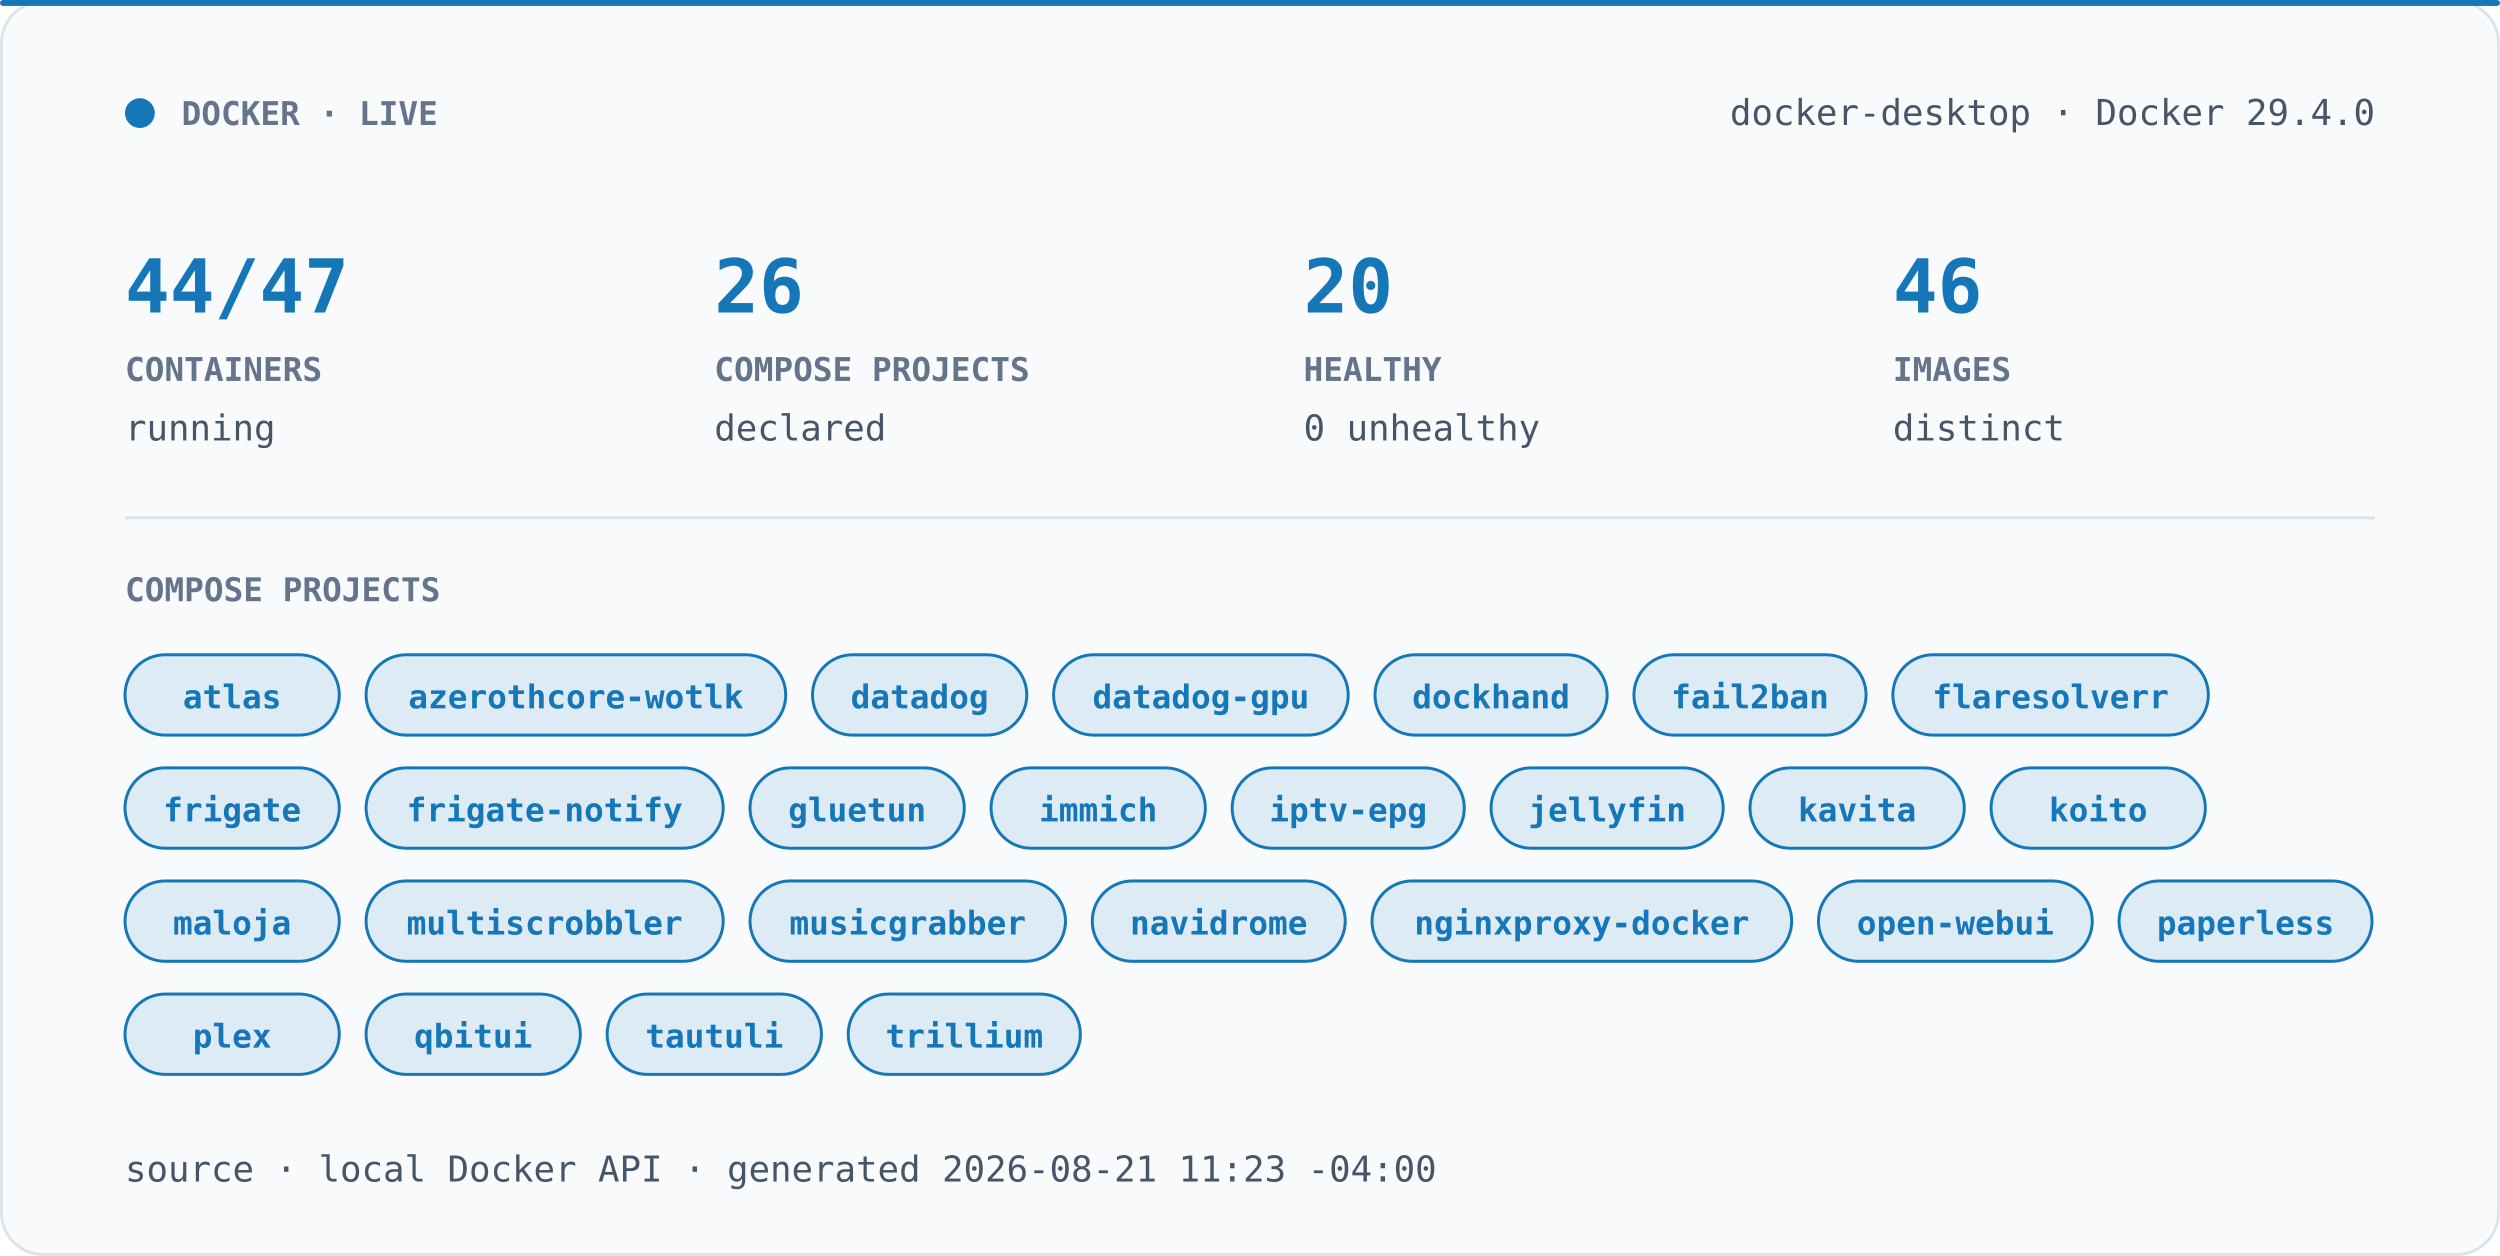
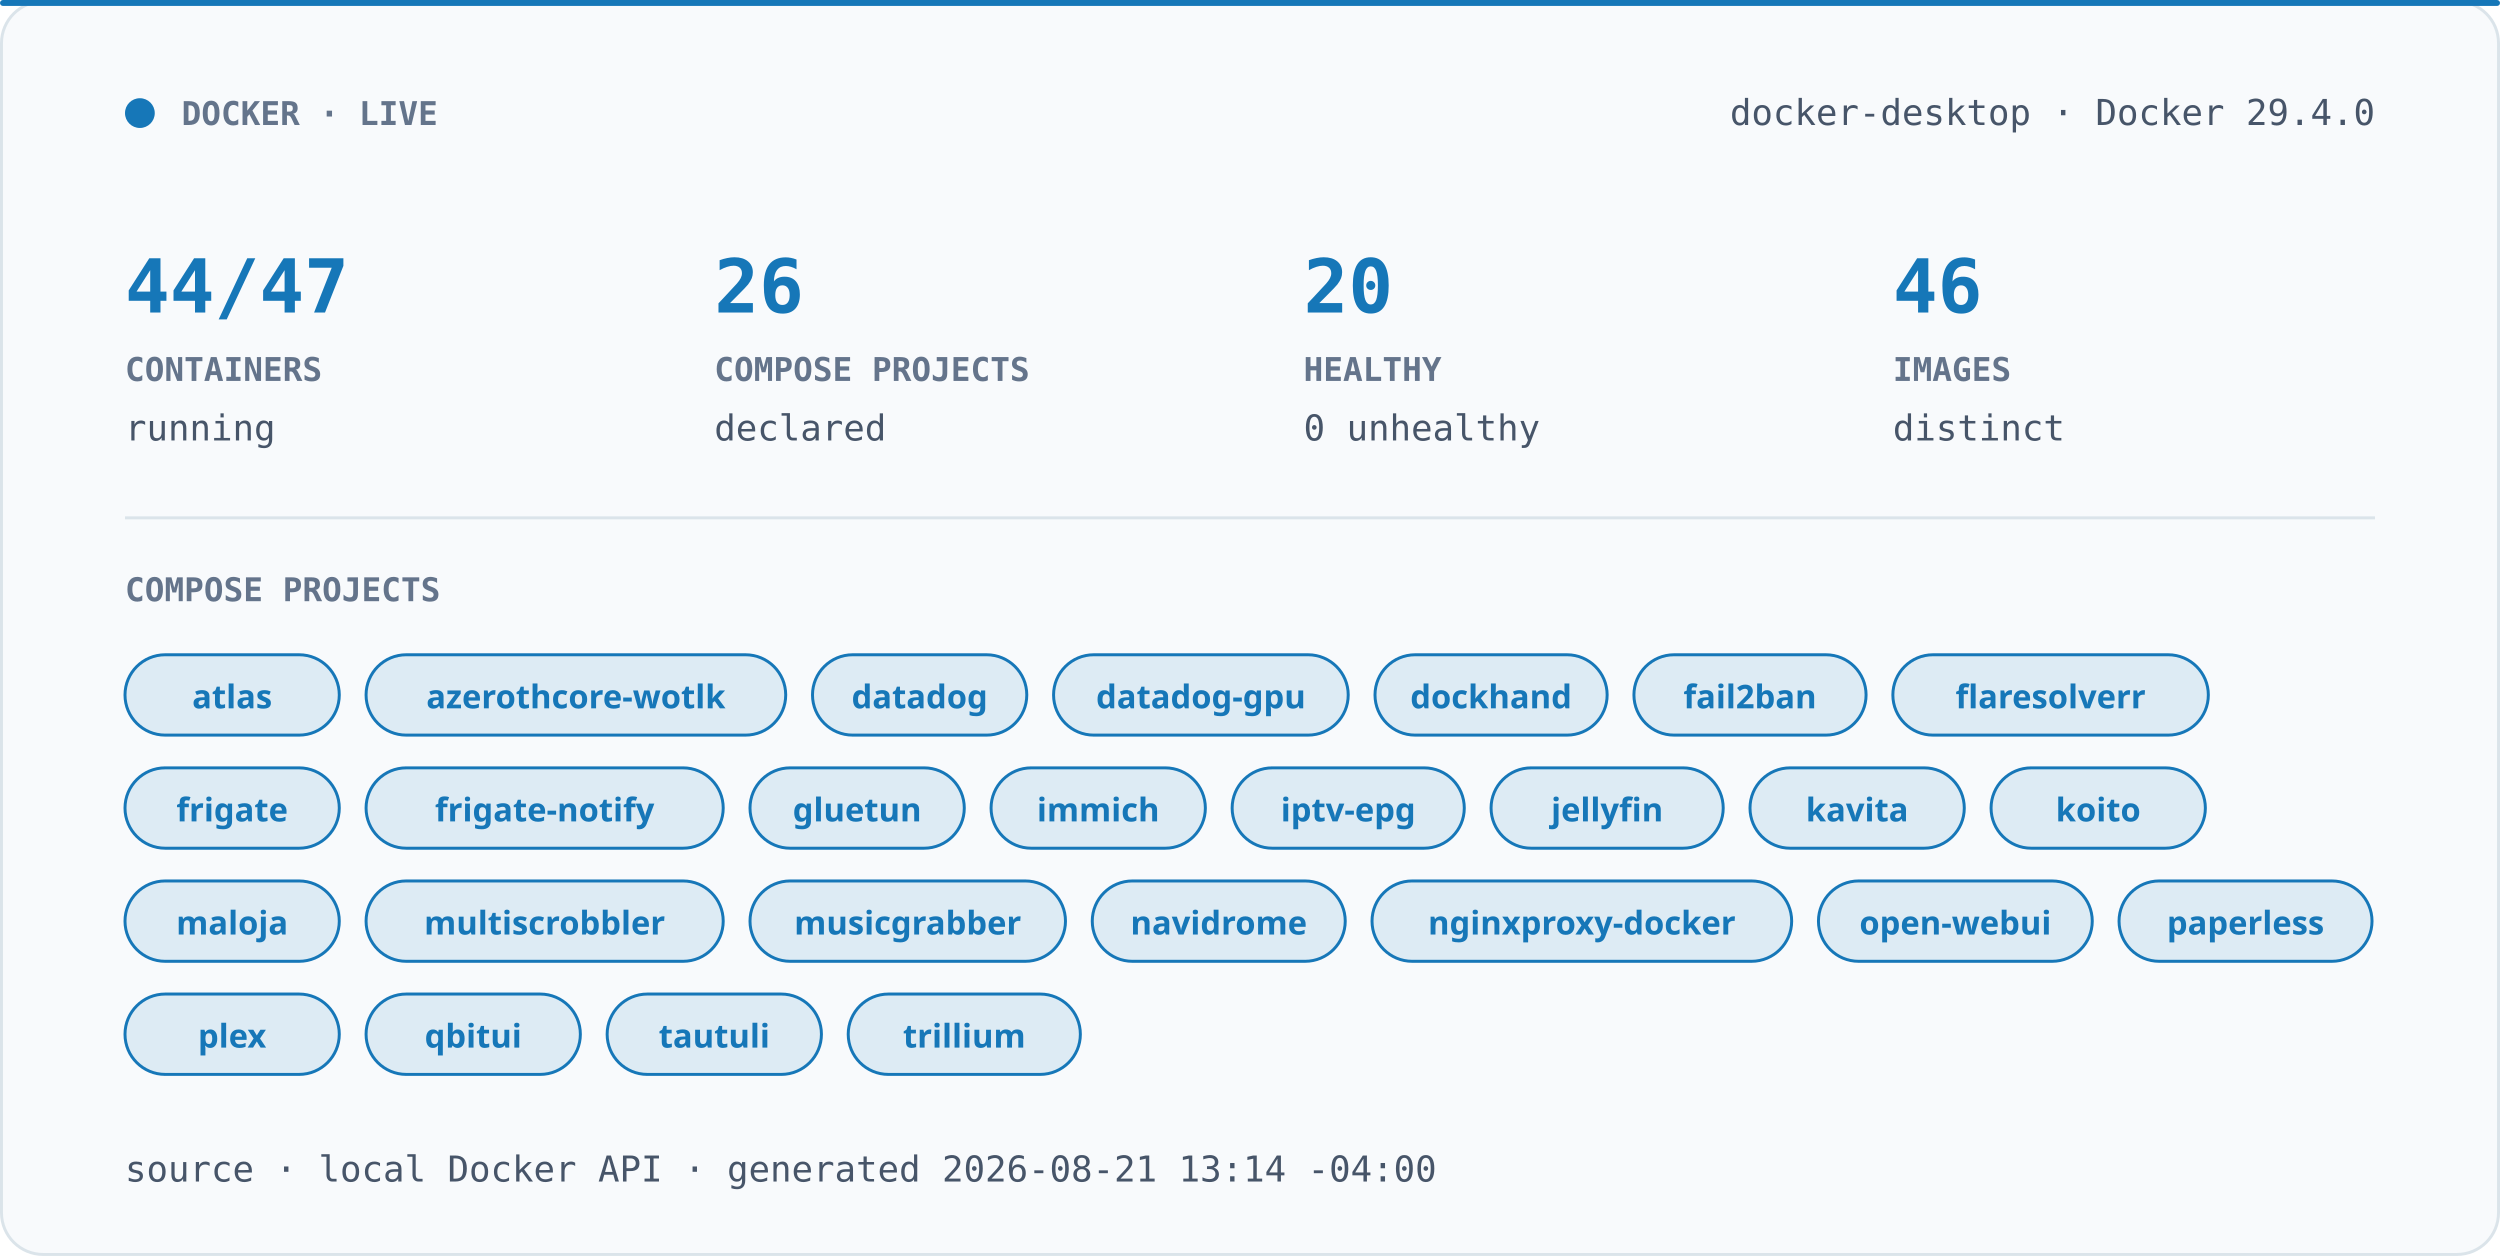
<svg xmlns="http://www.w3.org/2000/svg" width="840" height="422" viewBox="0 0 840 422" role="img" aria-label="Docker homelab status">
  <style>
- text{font-family:-apple-system,BlinkMacSystemFont,'Segoe UI',sans-serif}.value{font:700 25px ui-monospace,monospace;fill:#1677b8}.label{font:600 11px ui-monospace,monospace;fill:#64748b}.sub{font:500 12px ui-monospace,monospace;fill:#475569}.pill{fill:#1677b8;fill-opacity:.12;stroke:#1677b8}.pilltext{font:600 11px ui-monospace,monospace;fill:#1677b8}.pulse{animation:p 2.2s ease-in-out infinite}@keyframes p{50%{opacity:.3}}
+ text{font-family:'Ubuntu Sans','Ubuntu',system-ui,sans-serif}.value{font-family:'Ubuntu Mono',ui-monospace,monospace;font-size:25px;font-weight:700;fill:#1677b8}.label{font-family:'Ubuntu Mono',ui-monospace,monospace;font-size:11px;font-weight:600;fill:#64748b}.sub{font-family:'Ubuntu Mono',ui-monospace,monospace;font-size:12px;font-weight:500;fill:#475569}.pill{fill:#1677b8;fill-opacity:.12;stroke:#1677b8}.pilltext{font-family:'Ubuntu Sans','Ubuntu',system-ui,sans-serif;font-size:11px;font-weight:600;fill:#1677b8}.pulse{animation:p 2.2s ease-in-out infinite}@keyframes p{50%{opacity:.3}}
</style>
  <rect x=".5" y=".5" width="839" height="421" rx="14" fill="#f8fafc" stroke="#dbe4ea" />
  <rect width="840" height="2" rx="1" fill="#1677b8" />
  <circle class="pulse" cx="47" cy="38" r="5" fill="#1677b8" />
  <text x="61" y="42" class="label">DOCKER · LIVE</text>
  <text x="798" y="42" class="sub" text-anchor="end">docker-desktop · Docker 29.4.0</text>
  <text x="42" y="105" class="value">44/47</text>
  <text x="42" y="128" class="label">CONTAINERS</text>
  <text x="42" y="148" class="sub">running</text>
  <text x="240" y="105" class="value">26</text>
  <text x="240" y="128" class="label">COMPOSE PROJECTS</text>
  <text x="240" y="148" class="sub">declared</text>
  <text x="438" y="105" class="value">20</text>
  <text x="438" y="128" class="label">HEALTHY</text>
  <text x="438" y="148" class="sub">0 unhealthy</text>
  <text x="636" y="105" class="value">46</text>
  <text x="636" y="128" class="label">IMAGES</text>
  <text x="636" y="148" class="sub">distinct</text>
  <line x1="42" y1="174" x2="798" y2="174" stroke="#dbe4ea" />
  <text x="42" y="202" class="label">COMPOSE PROJECTS</text>
  <rect x="42" y="220" width="72" height="27" rx="13.5" class="pill" />
  <text x="78" y="238" class="pilltext" text-anchor="middle">atlas</text>
  <rect x="123" y="220" width="141" height="27" rx="13.5" class="pill" />
  <text x="193.5" y="238" class="pilltext" text-anchor="middle">azerothcore-wotlk</text>
  <rect x="273" y="220" width="72" height="27" rx="13.5" class="pill" />
  <text x="309" y="238" class="pilltext" text-anchor="middle">datadog</text>
  <rect x="354" y="220" width="99" height="27" rx="13.5" class="pill" />
  <text x="403.5" y="238" class="pilltext" text-anchor="middle">datadog-gpu</text>
  <rect x="462" y="220" width="78" height="27" rx="13.5" class="pill" />
  <text x="501" y="238" class="pilltext" text-anchor="middle">dockhand</text>
  <rect x="549" y="220" width="78" height="27" rx="13.5" class="pill" />
  <text x="588" y="238" class="pilltext" text-anchor="middle">fail2ban</text>
  <rect x="636" y="220" width="106" height="27" rx="13.5" class="pill" />
  <text x="689" y="238" class="pilltext" text-anchor="middle">flaresolverr</text>
  <rect x="42" y="258" width="72" height="27" rx="13.5" class="pill" />
  <text x="78" y="276" class="pilltext" text-anchor="middle">frigate</text>
  <rect x="123" y="258" width="120" height="27" rx="13.5" class="pill" />
  <text x="183" y="276" class="pilltext" text-anchor="middle">frigate-notify</text>
  <rect x="252" y="258" width="72" height="27" rx="13.5" class="pill" />
  <text x="288" y="276" class="pilltext" text-anchor="middle">gluetun</text>
  <rect x="333" y="258" width="72" height="27" rx="13.5" class="pill" />
  <text x="369" y="276" class="pilltext" text-anchor="middle">immich</text>
  <rect x="414" y="258" width="78" height="27" rx="13.5" class="pill" />
  <text x="453" y="276" class="pilltext" text-anchor="middle">iptv-epg</text>
  <rect x="501" y="258" width="78" height="27" rx="13.5" class="pill" />
  <text x="540" y="276" class="pilltext" text-anchor="middle">jellyfin</text>
  <rect x="588" y="258" width="72" height="27" rx="13.5" class="pill" />
  <text x="624" y="276" class="pilltext" text-anchor="middle">kavita</text>
  <rect x="669" y="258" width="72" height="27" rx="13.5" class="pill" />
  <text x="705" y="276" class="pilltext" text-anchor="middle">koito</text>
  <rect x="42" y="296" width="72" height="27" rx="13.5" class="pill" />
  <text x="78" y="314" class="pilltext" text-anchor="middle">maloja</text>
  <rect x="123" y="296" width="120" height="27" rx="13.5" class="pill" />
  <text x="183" y="314" class="pilltext" text-anchor="middle">multiscrobbler</text>
  <rect x="252" y="296" width="106" height="27" rx="13.5" class="pill" />
  <text x="305" y="314" class="pilltext" text-anchor="middle">musicgrabber</text>
  <rect x="367" y="296" width="85" height="27" rx="13.5" class="pill" />
  <text x="409.5" y="314" class="pilltext" text-anchor="middle">navidrome</text>
  <rect x="461" y="296" width="141" height="27" rx="13.5" class="pill" />
  <text x="531.5" y="314" class="pilltext" text-anchor="middle">nginxproxy-docker</text>
  <rect x="611" y="296" width="92" height="27" rx="13.5" class="pill" />
  <text x="657" y="314" class="pilltext" text-anchor="middle">open-webui</text>
  <rect x="712" y="296" width="85" height="27" rx="13.5" class="pill" />
  <text x="754.5" y="314" class="pilltext" text-anchor="middle">paperless</text>
  <rect x="42" y="334" width="72" height="27" rx="13.5" class="pill" />
  <text x="78" y="352" class="pilltext" text-anchor="middle">plex</text>
  <rect x="123" y="334" width="72" height="27" rx="13.5" class="pill" />
  <text x="159" y="352" class="pilltext" text-anchor="middle">qbitui</text>
  <rect x="204" y="334" width="72" height="27" rx="13.5" class="pill" />
  <text x="240" y="352" class="pilltext" text-anchor="middle">tautuli</text>
  <rect x="285" y="334" width="78" height="27" rx="13.5" class="pill" />
  <text x="324" y="352" class="pilltext" text-anchor="middle">trillium</text>
-   <text x="42" y="397" class="sub">source · local Docker API · generated 2026-08-21 11:23 -04:00</text>
+   <text x="42" y="397" class="sub">source · local Docker API · generated 2026-08-21 13:14 -04:00</text>
</svg>
